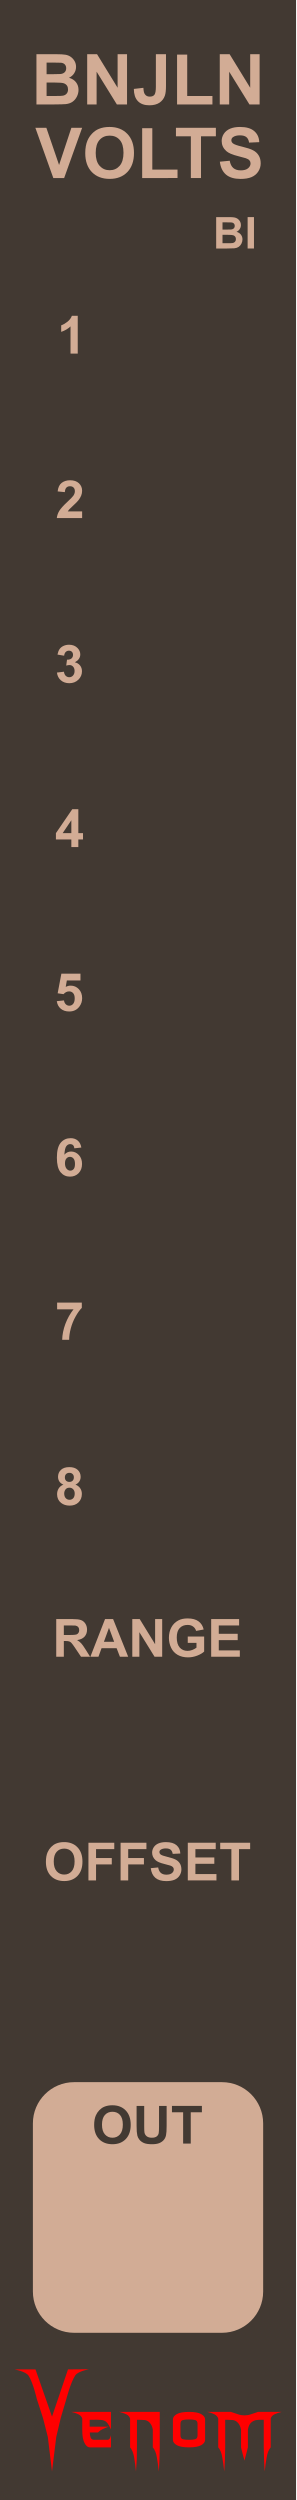
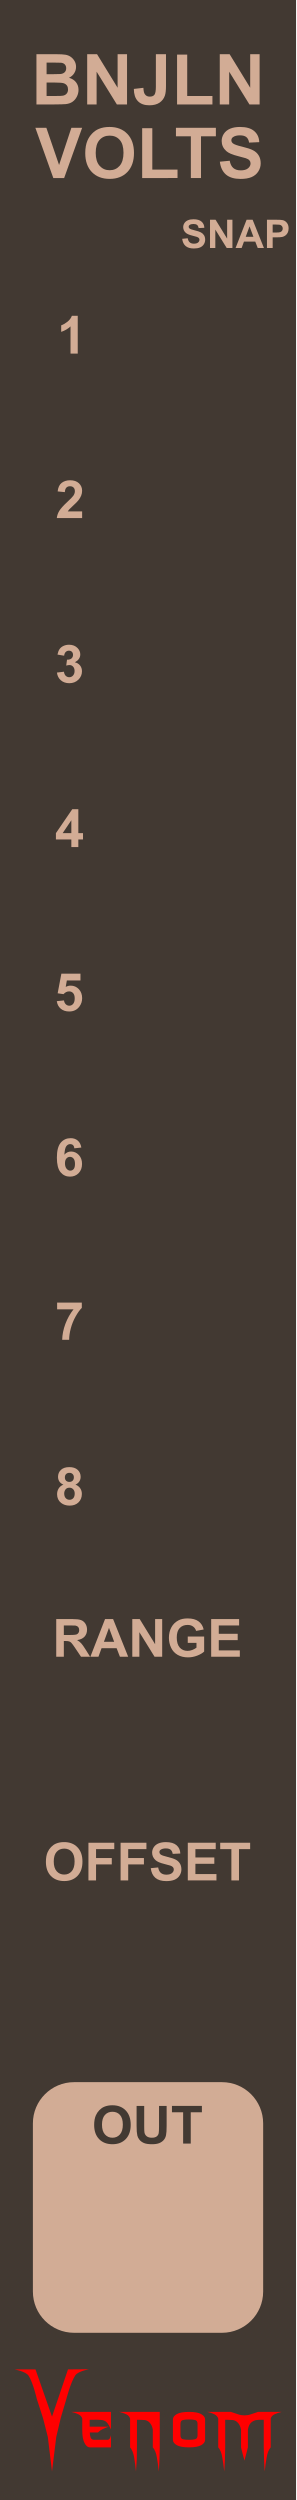
<svg xmlns="http://www.w3.org/2000/svg" width="45" height="380" viewBox="0 0 45 380" version="1.1" id="svg100">
  <defs id="defs7">
    <rect x="85" y="10" width="51.058" height="25" id="rect29906" />
    <linearGradient id="a8e142bb-541b-4903-be63-d5d069028a5d" x1="22.5" x2="22.5" y2="380" gradientUnits="userSpaceOnUse">
      <stop offset="0" stop-color="#ebebeb" id="stop2" />
      <stop offset="1" stop-color="#e1e1e1" id="stop4" />
    </linearGradient>
  </defs>
  <g id="layer2" style="display:inline">
    <g id="aea613ef-74be-49bf-be45-c0734aee674b" data-name="FND BG" style="fill:#423932;fill-opacity:1">
      <rect width="45" height="380" fill="url(#a8e142bb-541b-4903-be63-d5d069028a5d)" id="rect9" style="fill:#423932;fill-opacity:1" x="0" y="0" />
    </g>
  </g>
  <g id="layer3" style="display:inline">
    <g id="g42796" transform="matrix(0.304583,0,0,0.304583,-0.5624499,-12.68508)" style="fill:#ff0000">
      <g aria-label="enom" id="text4270-27" style="font-size:49.389px;line-height:1.25;font-family:'NECK ROMANCER';-inkscape-font-specification:'NECK ROMANCER, Normal';font-variant-ligatures:none;text-align:center;text-anchor:middle;fill:#ff0000;stroke-width:2.646">
        <path d="m 46.609,1249.244 q 0,1.158 0,3.425 3.183,0 9.453,0 -1.64,0.579 -2.99,1.206 -1.35,0.627 -2.363,1.688 -1.35,0 -4.051,0 0,1.495 0.434,2.556 0.386,1.109 1.833,1.109 2.267,0 6.801,0 0.482,-0.145 0.868,-0.627 0.338,-0.53 0.627,-1.736 0,2.026 0,6.125 -3.521,0 -10.563,0 -1.543,0 -2.653,-2.219 -1.109,-2.17 -1.109,-6.318 0,-1.978 0,-5.836 -0.386,-1.35 -1.881,-2.122 -1.495,-0.724 -3.569,-1.206 6.608,0 19.775,0 0,2.942 0,8.778 -1.206,-2.701 -2.219,-3.666 -1.013,-0.965 -2.701,-1.109 -0.916,-0.097 -2.17,-0.097 -1.206,0.048 -2.846,0.048 -0.241,0 -0.675,0 z" id="path42762" style="fill:#ff0000" />
        <path d="m 81.577,1245.289 q 0,5.884 0,17.701 0,3.087 -0.145,6.077 -0.096,3.039 -0.338,5.933 -0.386,-3.714 -0.965,-6.994 -0.531,-3.328 -2.026,-5.016 0,-2.99 0,-8.923 -0.241,-1.351 -0.723,-2.219 -0.482,-0.868 -1.061,-1.399 -1.109,-1.013 -2.412,-1.109 -1.35,-0.097 -2.267,-0.097 -0.482,0 -1.447,0 0,4.582 0,13.746 0,3.087 -0.096,6.077 -0.145,3.039 -0.386,5.933 -0.386,-3.714 -0.916,-6.994 -0.579,-3.328 -2.026,-5.016 0,-4.823 0,-14.373 -0.386,-1.35 -1.881,-2.122 -1.495,-0.724 -3.569,-1.206 6.752,0 20.257,0 z" id="path42764" style="fill:#ff0000" />
        <path d="m 104.197,1249.051 q 0,3.376 0,10.177 0,1.543 -1.929,2.653 -1.929,1.109 -6.077,1.109 -4.196,0 -6.125,-1.109 -1.929,-1.109 -1.929,-2.653 0,-3.376 0,-10.177 0,-1.543 1.929,-2.653 1.929,-1.109 6.125,-1.109 4.148,0 6.077,1.109 1.929,1.109 1.929,2.653 z m -3.762,7.91 q 0,-1.881 0,-5.643 0,-1.688 -1.254,-1.978 -1.206,-0.289 -2.99,-0.289 -1.833,0 -3.039,0.289 -1.254,0.289 -1.254,1.978 0,1.881 0,5.643 0,1.688 1.254,1.977 1.206,0.289 3.039,0.289 1.785,0 2.99,-0.289 1.254,-0.289 1.254,-1.977 z" id="path42766" style="fill:#ff0000" />
        <path d="m 142.348,1245.289 q -2.026,0.482 -3.521,1.206 -1.543,0.772 -1.881,2.122 0,4.775 0,14.373 -1.495,1.688 -2.026,5.016 -0.579,3.28 -0.965,6.994 -0.241,-2.894 -0.338,-5.933 -0.145,-2.99 -0.145,-6.077 0,-4.582 0,-13.746 -0.482,0 -1.399,0 -0.531,0 -1.158,0 -0.627,0 -1.302,0.145 -1.254,0.241 -2.412,1.206 -1.158,0.965 -1.64,3.473 0,2.99 0,8.923 -0.145,0.627 -0.289,1.109 -0.097,0.482 -0.193,0.82 -0.531,1.978 -0.386,1.351 0.193,-0.627 -0.289,1.158 -0.097,0.338 -0.241,0.868 -0.145,0.531 -0.338,1.302 -0.145,-0.675 -0.289,-1.206 -0.145,-0.482 -0.241,-0.82 -0.531,-2.026 -0.338,-1.302 0.193,0.772 -0.434,-1.688 -0.048,-0.289 -0.193,-0.724 -0.097,-0.386 -0.193,-0.868 0,-2.99 0,-8.923 -0.289,-1.351 -0.772,-2.219 -0.482,-0.868 -1.061,-1.399 -1.109,-1.013 -2.412,-1.109 -1.302,-0.097 -2.267,-0.097 -0.482,0 -1.399,0 0,4.582 0,13.746 0,3.087 -0.145,6.077 -0.097,3.039 -0.338,5.933 -0.386,-3.714 -0.965,-6.994 -0.531,-3.328 -2.026,-5.016 0,-4.823 0,-14.373 -0.386,-1.35 -1.881,-2.122 -1.495,-0.724 -3.569,-1.206 3.955,0 11.768,0 1.158,0.386 3.473,1.157 0.772,0.289 1.592,0.434 0.82,0.145 1.688,0.145 0.868,0 1.736,-0.145 0.82,-0.145 1.592,-0.434 1.158,-0.386 3.424,-1.157 3.955,0 11.768,0 z" id="path42768" style="fill:#ff0000" />
      </g>
      <g aria-label="V" transform="matrix(1.236317,0,0,0.8088538,-497.8809,123.4859)" id="text4270-3-5-2" style="font-size:78.506px;line-height:1.25;font-family:Nosferotica;-inkscape-font-specification:'Nosferotica, Normal';font-variant-ligatures:none;text-align:center;text-anchor:middle;fill:#ff0000;stroke-width:3.271">
        <path d="m 431.65,1360.686 8.574,-0.102 c 0,0 -4.408,1.088 -5.599,3.728 -1.881,4.169 -3.642,14.663 -3.642,14.663 l -2.233,11.519 -1.833,11.831 -1.718,21.311 -1.695,-21.311 -1.922,-11.521 -2.501,-11.829 c 0,0 -1.52,-10.287 -3.383,-14.483 -1.145,-2.579 -5.634,-3.806 -5.634,-3.806 h 8.466 l 6.669,29.157 z" id="path30410" style="fill:#ff0000" />
      </g>
    </g>
  </g>
  <g id="layer4" style="display:inline">
    <rect style="fill:#d2ac95;fill-opacity:1;stroke:none;stroke-width:0.624" id="rect17730" width="35" height="38.099" x="5" y="316.487" ry="6.266" rx="6.266" />
    <g aria-label="1" id="text16671" style="font-weight:bold;font-size:8.001px;line-height:1.25;font-family:Arial;-inkscape-font-specification:'Arial, Bold';font-variant-ligatures:none;text-align:center;text-anchor:middle;display:inline;fill:#d2ac95;fill-opacity:1" transform="translate(-11.94128,14)">
      <path d="m 23.758,39.75 h -1.098 v -4.137 q -0.602,0.563 -1.418,0.832 v -0.996 q 0.43,-0.141 0.934,-0.531 0.504,-0.395 0.691,-0.918 h 0.891 z" id="path19468" style="fill:#d2ac95;fill-opacity:1" />
    </g>
    <g aria-label="2" id="text16671-3" style="font-weight:bold;font-size:8.001px;line-height:1.25;font-family:Arial;-inkscape-font-specification:'Arial, Bold';font-variant-ligatures:none;text-align:center;text-anchor:middle;display:inline;fill:#d2ac95;fill-opacity:1" transform="translate(-12.17353,8.00237)">
      <path d="m 24.656,69.728 v 1.02 h -3.848 q 0.062,-0.578 0.375,-1.094 0.313,-0.52 1.234,-1.375 0.742,-0.691 0.91,-0.938 0.227,-0.34 0.227,-0.672 0,-0.367 -0.199,-0.563 -0.195,-0.199 -0.543,-0.199 -0.344,0 -0.547,0.207 -0.203,0.207 -0.234,0.688 l -1.094,-0.109 q 0.098,-0.906 0.613,-1.301 0.516,-0.395 1.289,-0.395 0.848,0 1.332,0.457 0.484,0.457 0.484,1.137 0,0.387 -0.141,0.738 -0.137,0.348 -0.438,0.731 -0.199,0.254 -0.719,0.731 -0.52,0.477 -0.66,0.633 -0.137,0.156 -0.223,0.305 z" id="path19471" style="fill:#d2ac95;fill-opacity:1" />
    </g>
    <g aria-label="3" id="text16671-3-6" style="font-weight:bold;font-size:8.001px;line-height:1.25;font-family:Arial;-inkscape-font-specification:'Arial, Bold';font-variant-ligatures:none;text-align:center;text-anchor:middle;display:inline;fill:#d2ac95;fill-opacity:1" transform="translate(-11.90046,2.004747)">
      <path d="m 20.557,100.226 1.063,-0.129 q 0.051,0.406 0.273,0.621 0.223,0.215 0.539,0.215 0.34,0 0.57,-0.258 0.234,-0.258 0.234,-0.695 0,-0.414 -0.223,-0.656 -0.223,-0.242 -0.543,-0.242 -0.211,0 -0.504,0.082 l 0.121,-0.895 q 0.445,0.012 0.68,-0.191 0.234,-0.207 0.234,-0.547 0,-0.289 -0.172,-0.461 -0.172,-0.172 -0.457,-0.172 -0.281,0 -0.481,0.195 -0.199,0.195 -0.242,0.57 l -1.012,-0.172 q 0.105,-0.52 0.316,-0.828 0.215,-0.313 0.594,-0.488 0.383,-0.18 0.856,-0.18 0.809,0 1.297,0.516 0.402,0.422 0.402,0.953 0,0.754 -0.824,1.203 0.492,0.105 0.785,0.473 0.297,0.367 0.297,0.887 0,0.754 -0.551,1.285 -0.551,0.531 -1.371,0.531 -0.777,0 -1.289,-0.445 -0.512,-0.449 -0.594,-1.172 z" id="path19474" style="fill:#d2ac95;fill-opacity:1" />
    </g>
    <g aria-label="4" id="text16671-3-9" style="font-weight:bold;font-size:8.001px;line-height:1.25;font-family:Arial;-inkscape-font-specification:'Arial, Bold';font-variant-ligatures:none;text-align:center;text-anchor:middle;display:inline;fill:#d2ac95;fill-opacity:1" transform="translate(-12.25752,-3.9929)">
      <path d="m 23.101,132.743 v -1.152 h -2.344 v -0.961 l 2.485,-3.637 h 0.922 v 3.633 h 0.711 v 0.965 H 24.164 v 1.152 z m 0,-2.117 v -1.957 l -1.317,1.957 z" id="path19477" style="fill:#d2ac95;fill-opacity:1" />
    </g>
    <g aria-label="5" id="text16671-3-4" style="font-weight:bold;font-size:8.001px;line-height:1.25;font-family:Arial;-inkscape-font-specification:'Arial, Bold';font-variant-ligatures:none;text-align:center;text-anchor:middle;display:inline;fill:#d2ac95;fill-opacity:1" transform="translate(-11.75481,-9.99067)">
      <path d="m 20.388,162.167 1.094,-0.113 q 0.047,0.371 0.277,0.59 0.23,0.215 0.531,0.215 0.344,0 0.582,-0.277 0.238,-0.281 0.238,-0.844 0,-0.527 -0.238,-0.789 -0.234,-0.266 -0.613,-0.266 -0.473,0 -0.848,0.418 l -0.891,-0.129 0.563,-2.981 h 2.903 v 1.027 h -2.07 l -0.172,0.973 q 0.367,-0.184 0.75,-0.184 0.731,0 1.238,0.531 0.508,0.531 0.508,1.379 0,0.707 -0.41,1.262 -0.559,0.758 -1.551,0.758 -0.793,0 -1.293,-0.426 -0.5,-0.426 -0.598,-1.145 z" id="path19480" style="fill:#d2ac95;fill-opacity:1" />
    </g>
    <g aria-label="6" id="text16671-3-8" style="font-weight:bold;font-size:8.001px;line-height:1.25;font-family:Arial;-inkscape-font-specification:'Arial, Bold';font-variant-ligatures:none;text-align:center;text-anchor:middle;display:inline;fill:#d2ac95;fill-opacity:1" transform="translate(-11.72551,-15.98815)">
      <path d="m 24.091,190.414 -1.063,0.117 q -0.039,-0.328 -0.203,-0.484 -0.164,-0.156 -0.426,-0.156 -0.348,0 -0.59,0.313 -0.238,0.313 -0.301,1.301 0.41,-0.484 1.02,-0.484 0.688,0 1.176,0.523 0.492,0.523 0.492,1.352 0,0.879 -0.516,1.41 -0.516,0.531 -1.324,0.531 -0.867,0 -1.426,-0.672 -0.559,-0.676 -0.559,-2.211 0,-1.574 0.582,-2.27 0.582,-0.695 1.512,-0.695 0.652,0 1.078,0.367 0.43,0.363 0.547,1.059 z m -2.488,2.395 q 0,0.535 0.246,0.828 0.246,0.289 0.563,0.289 0.305,0 0.508,-0.238 0.203,-0.238 0.203,-0.781 0,-0.559 -0.219,-0.816 -0.219,-0.262 -0.547,-0.262 -0.316,0 -0.535,0.25 -0.219,0.246 -0.219,0.731 z" id="path19483" style="fill:#d2ac95;fill-opacity:1" />
    </g>
    <g aria-label="7" id="text16671-3-48" style="font-weight:bold;font-size:8.001px;line-height:1.25;font-family:Arial;-inkscape-font-specification:'Arial, Bold';font-variant-ligatures:none;text-align:center;text-anchor:middle;display:inline;fill:#d2ac95;fill-opacity:1" transform="translate(-11.69036,-21.9858)">
      <path d="m 20.372,221.005 v -1.02 h 3.754 v 0.797 q -0.465,0.457 -0.945,1.313 -0.481,0.856 -0.734,1.82 -0.25,0.961 -0.246,1.719 h -1.059 q 0.027,-1.188 0.488,-2.422 0.465,-1.234 1.238,-2.207 z" id="path19486" style="fill:#d2ac95;fill-opacity:1" />
    </g>
    <g aria-label="8" id="text16671-3-2" style="font-weight:bold;font-size:8.001px;line-height:1.25;font-family:Arial;-inkscape-font-specification:'Arial, Bold';font-variant-ligatures:none;text-align:center;text-anchor:middle;display:inline;fill:#d2ac95;fill-opacity:1" transform="translate(-11.90437,-27.98341)">
      <path d="m 21.537,253.644 q -0.426,-0.18 -0.621,-0.492 -0.191,-0.316 -0.191,-0.691 0,-0.641 0.445,-1.059 0.449,-0.418 1.274,-0.418 0.816,0 1.266,0.418 0.453,0.418 0.453,1.059 0,0.398 -0.207,0.711 -0.207,0.309 -0.582,0.473 0.477,0.191 0.723,0.559 0.25,0.367 0.25,0.848 0,0.793 -0.508,1.289 -0.504,0.496 -1.344,0.496 -0.781,0 -1.301,-0.41 -0.613,-0.484 -0.613,-1.328 0,-0.465 0.23,-0.852 0.23,-0.391 0.727,-0.602 z m 0.227,-1.106 q 0,0.328 0.184,0.512 0.188,0.184 0.496,0.184 0.313,0 0.5,-0.184 0.188,-0.188 0.188,-0.516 0,-0.309 -0.188,-0.492 -0.184,-0.188 -0.488,-0.188 -0.316,0 -0.504,0.188 -0.188,0.188 -0.188,0.496 z m -0.102,2.453 q 0,0.453 0.23,0.707 0.234,0.254 0.582,0.254 0.34,0 0.563,-0.242 0.223,-0.246 0.223,-0.707 0,-0.402 -0.227,-0.645 -0.227,-0.246 -0.574,-0.246 -0.402,0 -0.602,0.277 -0.195,0.277 -0.195,0.602 z" id="path19489" style="fill:#d2ac95;fill-opacity:1" />
    </g>
    <g id="g25703" style="fill:#d2ac95;fill-opacity:1">
      <g aria-label="BNJLN" id="text3264" style="font-weight:bold;font-size:10.667px;line-height:1.25;font-family:Arial;-inkscape-font-specification:'Arial, Bold';font-variant-ligatures:none;text-align:center;text-anchor:middle;fill:#d2ac95;fill-opacity:1" transform="translate(160.8091,2)">
        <path d="m -155.27,6.24 h 3.052 q 0.906,0 1.349,0.078 0.448,0.073 0.797,0.313 0.354,0.24 0.589,0.641 0.234,0.396 0.234,0.891 0,0.536 -0.292,0.984 -0.286,0.448 -0.781,0.672 0.698,0.203 1.073,0.693 0.375,0.49 0.375,1.151 0,0.521 -0.245,1.016 -0.24,0.49 -0.661,0.786 -0.417,0.292 -1.031,0.359 -0.385,0.042 -1.859,0.052 h -2.599 z m 1.542,1.271 V 9.276 h 1.01 q 0.901,0 1.12,-0.026 0.396,-0.047 0.62,-0.271 0.229,-0.229 0.229,-0.599 0,-0.354 -0.198,-0.573 -0.193,-0.224 -0.578,-0.271 -0.229,-0.026 -1.318,-0.026 z m 0,3.036 v 2.042 h 1.427 q 0.833,0 1.057,-0.047 0.344,-0.062 0.557,-0.302 0.219,-0.245 0.219,-0.651 0,-0.344 -0.167,-0.583 -0.167,-0.24 -0.484,-0.349 -0.312,-0.109 -1.365,-0.109 z" id="path6857" style="fill:#d2ac95;fill-opacity:1" />
        <path d="M -147.557,13.875 V 6.24 h 1.5 l 3.125,5.099 V 6.24 h 1.432 v 7.635 h -1.547 l -3.078,-4.979 v 4.979 z" id="path6859" style="fill:#d2ac95;fill-opacity:1" />
        <path d="m -137.114,6.24 h 1.536 v 4.833 q 0,0.948 -0.167,1.458 -0.224,0.667 -0.813,1.073 -0.589,0.401 -1.552,0.401 -1.13,0 -1.74,-0.63 -0.609,-0.635 -0.615,-1.859 l 1.453,-0.167 q 0.026,0.656 0.193,0.927 0.25,0.411 0.76,0.411 0.516,0 0.729,-0.292 0.214,-0.297 0.214,-1.224 z" id="path6861" style="fill:#d2ac95;fill-opacity:1" />
        <path d="M -133.895,13.875 V 6.302 h 1.542 v 6.286 h 3.833 v 1.286 z" id="path6863" style="fill:#d2ac95;fill-opacity:1" />
        <path d="M -127.405,13.875 V 6.24 h 1.5 l 3.125,5.099 V 6.24 h 1.432 v 7.635 h -1.547 l -3.078,-4.979 v 4.979 z" id="path6865" style="fill:#d2ac95;fill-opacity:1" />
      </g>
      <g aria-label="VOLTS" id="text6481" style="font-weight:bold;font-size:10.667px;line-height:1.25;font-family:Arial;-inkscape-font-specification:'Arial, Bold';font-variant-ligatures:none;text-align:center;text-anchor:middle;display:inline;fill:#d2ac95;fill-opacity:1">
        <path d="M 8.104,27.062 5.375,19.427 h 1.672 l 1.932,5.651 1.87,-5.651 h 1.635 L 9.75,27.062 Z" id="path19506" style="fill:#d2ac95;fill-opacity:1" />
        <path d="m 12.958,23.291 q 0,-1.167 0.349,-1.958 0.26,-0.583 0.708,-1.047 0.453,-0.464 0.99,-0.688 0.714,-0.302 1.646,-0.302 1.688,0 2.698,1.047 1.016,1.047 1.016,2.911 0,1.849 -1.005,2.896 -1.005,1.042 -2.688,1.042 -1.703,0 -2.708,-1.036 -1.005,-1.042 -1.005,-2.865 z m 1.589,-0.052 q 0,1.297 0.599,1.969 0.599,0.667 1.521,0.667 0.922,0 1.51,-0.661 0.594,-0.667 0.594,-1.995 0,-1.313 -0.578,-1.958 -0.573,-0.646 -1.526,-0.646 -0.953,0 -1.536,0.656 -0.583,0.651 -0.583,1.969 z" id="path19508" style="fill:#d2ac95;fill-opacity:1" />
        <path d="m 21.609,27.062 v -7.573 h 1.542 v 6.286 h 3.833 v 1.286 z" id="path19510" style="fill:#d2ac95;fill-opacity:1" />
        <path d="m 29.01,27.062 v -6.344 h -2.266 v -1.292 h 6.068 v 1.292 h -2.26 v 6.344 z" id="path19512" style="fill:#d2ac95;fill-opacity:1" />
        <path d="m 33.417,24.578 1.5,-0.146 q 0.135,0.755 0.547,1.109 0.417,0.354 1.12,0.354 0.745,0 1.12,-0.313 0.38,-0.318 0.38,-0.74 0,-0.271 -0.161,-0.458 -0.156,-0.193 -0.552,-0.333 -0.271,-0.094 -1.234,-0.333 -1.24,-0.307 -1.74,-0.755 -0.703,-0.63 -0.703,-1.536 0,-0.583 0.328,-1.089 0.333,-0.51 0.953,-0.776 0.625,-0.266 1.505,-0.266 1.438,0 2.161,0.63 0.729,0.63 0.766,1.682 l -1.542,0.068 q -0.099,-0.589 -0.427,-0.844 -0.323,-0.26 -0.974,-0.26 -0.672,0 -1.052,0.276 -0.245,0.177 -0.245,0.474 0,0.271 0.229,0.464 0.292,0.245 1.417,0.51 1.125,0.266 1.661,0.552 0.542,0.281 0.844,0.776 0.307,0.49 0.307,1.214 0,0.656 -0.365,1.229 -0.365,0.573 -1.031,0.854 -0.667,0.276 -1.661,0.276 -1.448,0 -2.224,-0.667 -0.776,-0.672 -0.927,-1.953 z" id="path19514" style="fill:#d2ac95;fill-opacity:1" />
      </g>
    </g>
-     <g aria-label="BI" id="text27611" style="font-weight:bold;font-size:6.667px;line-height:1.25;font-family:Arial;-inkscape-font-specification:'Arial, Bold';font-variant-ligatures:none;text-align:center;text-anchor:middle;fill:#d2ac95;fill-opacity:1" transform="translate(-2.999995,-25)">
-       <path d="m 35.857,58 h 1.908 q 0.566,0 0.843,0.049 0.28,0.046 0.498,0.195 0.221,0.15 0.368,0.4 0.146,0.247 0.146,0.557 0,0.335 -0.182,0.615 -0.179,0.28 -0.488,0.42 0.436,0.127 0.671,0.433 0.234,0.306 0.234,0.719 0,0.326 -0.153,0.635 -0.15,0.306 -0.413,0.492 -0.26,0.182 -0.645,0.225 -0.241,0.026 -1.162,0.033 h -1.624 z m 0.964,0.794 v 1.104 h 0.632 q 0.563,0 0.7,-0.016 0.247,-0.029 0.387,-0.169 0.143,-0.143 0.143,-0.374 0,-0.221 -0.124,-0.358 -0.12,-0.14 -0.361,-0.169 -0.143,-0.016 -0.824,-0.016 z m 0,1.898 V 61.968 h 0.892 q 0.521,0 0.661,-0.029 0.215,-0.039 0.348,-0.189 0.137,-0.153 0.137,-0.407 0,-0.215 -0.104,-0.365 -0.104,-0.15 -0.303,-0.218 -0.195,-0.068 -0.853,-0.068 z" id="path33544" style="fill:#d2ac95;fill-opacity:1" />
-       <path d="m 40.639,62.772 v -4.772 h 0.964 v 4.772 z" id="path33546" style="fill:#d2ac95;fill-opacity:1" />
-     </g>
    <g aria-label="RANGE" id="text38121" style="font-weight:bold;font-size:8px;line-height:1.25;font-family:Arial;-inkscape-font-specification:'Arial, Bold';font-variant-ligatures:none;text-align:center;text-anchor:middle;display:inline;fill:#d2ac95;fill-opacity:1" transform="translate(133.855,11.02328)">
      <path d="m -125.308,240.801 v -5.727 h 2.434 q 0.918,0 1.332,0.156 0.418,0.152 0.668,0.547 0.25,0.395 0.25,0.902 0,0.645 -0.379,1.066 -0.379,0.418 -1.133,0.527 0.375,0.219 0.617,0.48 0.246,0.262 0.66,0.93 l 0.699,1.117 h -1.383 l -0.836,-1.246 q -0.445,-0.668 -0.609,-0.84 -0.164,-0.176 -0.348,-0.238 -0.184,-0.066 -0.582,-0.066 h -0.234 v 2.391 z m 1.156,-3.305 h 0.855 q 0.832,0 1.039,-0.07 0.207,-0.07 0.324,-0.242 0.117,-0.172 0.117,-0.43 0,-0.289 -0.156,-0.465 -0.152,-0.18 -0.434,-0.227 -0.141,-0.019 -0.844,-0.019 h -0.902 z" id="path45700" style="fill:#d2ac95;fill-opacity:1" />
      <path d="m -114.371,240.801 h -1.258 l -0.5,-1.301 h -2.289 l -0.473,1.301 h -1.227 l 2.23,-5.727 h 1.223 z m -2.129,-2.266 -0.789,-2.125 -0.773,2.125 z" id="path45702" style="fill:#d2ac95;fill-opacity:1" />
      <path d="m -113.746,240.801 v -5.727 h 1.125 l 2.344,3.824 v -3.824 h 1.074 v 5.727 h -1.16 l -2.309,-3.734 v 3.734 z" id="path45704" style="fill:#d2ac95;fill-opacity:1" />
      <path d="m -105.316,238.695 v -0.965 h 2.492 v 2.281 q -0.363,0.352 -1.055,0.621 -0.688,0.266 -1.395,0.266 -0.898,0 -1.566,-0.375 -0.668,-0.379 -1.004,-1.078 -0.336,-0.703 -0.336,-1.527 0,-0.895 0.375,-1.59 0.375,-0.695 1.098,-1.066 0.551,-0.285 1.371,-0.285 1.066,0 1.664,0.449 0.602,0.445 0.773,1.234 l -1.148,0.215 q -0.121,-0.422 -0.457,-0.664 -0.332,-0.246 -0.832,-0.246 -0.758,0 -1.207,0.48 -0.445,0.48 -0.445,1.426 0,1.02 0.453,1.531 0.453,0.508 1.188,0.508 0.363,0 0.727,-0.141 0.367,-0.145 0.629,-0.348 v -0.727 z" id="path45706" style="fill:#d2ac95;fill-opacity:1" />
      <path d="m -101.757,240.801 v -5.727 h 4.246 v 0.969 h -3.09 v 1.27 h 2.875 v 0.965 h -2.875 v 1.559 h 3.199 v 0.965 z" id="path45708" style="fill:#d2ac95;fill-opacity:1" />
    </g>
    <g aria-label="OFFSET" id="text38121-7" style="font-weight:bold;font-size:8px;line-height:1.25;font-family:Arial;-inkscape-font-specification:'Arial, Bold';font-variant-ligatures:none;text-align:center;text-anchor:middle;display:inline;fill:#d2ac95;fill-opacity:1" transform="translate(133.857,9.03867)">
      <path d="m -126.878,273.957 q 0,-0.875 0.262,-1.469 0.195,-0.438 0.531,-0.785 0.34,-0.348 0.742,-0.516 0.535,-0.227 1.234,-0.227 1.266,0 2.023,0.785 0.762,0.785 0.762,2.184 0,1.387 -0.754,2.172 -0.754,0.781 -2.016,0.781 -1.277,0 -2.031,-0.777 -0.754,-0.781 -0.754,-2.148 z m 1.191,-0.039 q 0,0.973 0.449,1.477 0.449,0.5 1.141,0.5 0.691,0 1.133,-0.496 0.445,-0.5 0.445,-1.496 0,-0.984 -0.434,-1.469 -0.43,-0.484 -1.145,-0.484 -0.715,0 -1.152,0.492 -0.438,0.488 -0.438,1.477 z" id="path45711" style="fill:#d2ac95;fill-opacity:1" />
      <path d="m -120.414,276.786 v -5.727 h 3.926 v 0.969 h -2.77 v 1.355 h 2.391 v 0.969 h -2.391 v 2.434 z" id="path45713" style="fill:#d2ac95;fill-opacity:1" />
      <path d="m -115.527,276.786 v -5.727 h 3.926 v 0.969 h -2.77 v 1.355 h 2.391 v 0.969 h -2.391 v 2.434 z" id="path45715" style="fill:#d2ac95;fill-opacity:1" />
      <path d="m -110.941,274.922 1.125,-0.109 q 0.102,0.566 0.41,0.832 0.312,0.266 0.84,0.266 0.559,0 0.84,-0.234 0.285,-0.238 0.285,-0.555 0,-0.203 -0.121,-0.344 -0.117,-0.145 -0.414,-0.25 -0.203,-0.07 -0.926,-0.25 -0.93,-0.23 -1.305,-0.566 -0.527,-0.473 -0.527,-1.152 0,-0.438 0.246,-0.816 0.25,-0.383 0.715,-0.582 0.469,-0.199 1.129,-0.199 1.078,0 1.621,0.473 0.547,0.473 0.574,1.262 l -1.156,0.051 q -0.074,-0.441 -0.32,-0.633 -0.242,-0.195 -0.73,-0.195 -0.504,0 -0.789,0.207 -0.184,0.133 -0.184,0.355 0,0.203 0.172,0.348 0.219,0.184 1.062,0.383 0.844,0.199 1.246,0.414 0.406,0.211 0.633,0.582 0.23,0.367 0.23,0.91 0,0.492 -0.273,0.922 -0.273,0.43 -0.773,0.641 -0.5,0.207 -1.246,0.207 -1.086,0 -1.668,-0.5 -0.582,-0.504 -0.695,-1.465 z" id="path45717" style="fill:#d2ac95;fill-opacity:1" />
      <path d="m -105.312,276.786 v -5.727 h 4.246 v 0.969 h -3.09 v 1.27 h 2.875 v 0.965 h -2.875 v 1.559 h 3.199 v 0.965 z" id="path45719" style="fill:#d2ac95;fill-opacity:1" />
      <path d="m -98.687,276.786 v -4.758 h -1.699 v -0.969 h 4.551 v 0.969 H -97.531 v 4.758 z" id="path45721" style="fill:#d2ac95;fill-opacity:1" />
+     </g>
+     <g aria-label="SNAP" id="text49623" style="font-weight:bold;font-size:6px;line-height:1.25;font-family:Arial;-inkscape-font-specification:'Arial, Bold';font-variant-ligatures:none;text-align:center;text-anchor:middle;display:inline;fill:#d2ac95;fill-opacity:1">
+       <path d="m 27.691,36.299 0.844,-0.082 q 0.076,0.425 0.308,0.624 0.234,0.199 0.63,0.199 0.419,0 0.63,-0.176 0.214,-0.179 0.214,-0.416 0,-0.152 -0.091,-0.258 -0.088,-0.108 -0.311,-0.188 -0.152,-0.053 -0.694,-0.188 -0.697,-0.173 -0.979,-0.425 -0.396,-0.354 -0.396,-0.864 0,-0.328 0.185,-0.612 0.188,-0.287 0.536,-0.437 0.352,-0.149 0.847,-0.149 0.809,0 1.216,0.354 0.41,0.354 0.431,0.946 l -0.867,0.038 q -0.056,-0.331 -0.24,-0.475 -0.182,-0.146 -0.548,-0.146 -0.378,0 -0.592,0.155 -0.138,0.1 -0.138,0.267 0,0.152 0.129,0.261 0.164,0.138 0.797,0.287 0.633,0.149 0.935,0.311 0.305,0.158 0.475,0.437 0.173,0.275 0.173,0.683 0,0.369 -0.205,0.691 -0.205,0.322 -0.58,0.48 -0.375,0.155 -0.935,0.155 -0.814,0 -1.251,-0.375 -0.437,-0.378 -0.521,-1.099 z" id="path54779" style="fill:#d2ac95;fill-opacity:1" />
+       <path d="m 31.921,37.696 v -4.295 h 0.844 l 1.758,2.868 v -2.868 h 0.806 v 4.295 h -0.87 l -1.731,-2.801 v 2.801 z" id="path54781" style="fill:#d2ac95;fill-opacity:1" />
+       <path d="m 40.118,37.696 h -0.943 l -0.375,-0.976 h -1.717 l -0.354,0.976 h -0.92 l 1.673,-4.295 h 0.917 z m -1.597,-1.699 -0.592,-1.594 -0.58,1.594 z" id="path54783" style="fill:#d2ac95;fill-opacity:1" />
+       <path d="m 40.578,37.696 v -4.295 h 1.392 q 0.791,0 1.031,0.064 0.369,0.097 0.618,0.422 0.249,0.322 0.249,0.835 0,0.396 -0.144,0.665 -0.144,0.27 -0.366,0.425 -0.22,0.152 -0.448,0.202 -0.311,0.062 -0.899,0.062 h -0.565 v 1.62 z m 0.867,-3.568 v 1.219 h 0.475 q 0.513,0 0.686,-0.067 0.173,-0.067 0.27,-0.211 0.1,-0.144 0.1,-0.334 0,-0.234 -0.138,-0.387 -0.138,-0.152 -0.349,-0.19 -0.155,-0.029 -0.624,-0.029 z" id="path54785" style="fill:#d2ac95;fill-opacity:1" />
    </g>
  </g>
  <g id="layer5" style="display:inline">
    <g aria-label="OUT" id="text23861" style="font-weight:bold;font-size:8px;line-height:1.25;font-family:Arial;-inkscape-font-specification:'Arial, Bold';font-variant-ligatures:none;text-align:center;text-anchor:middle;display:inline;fill:#423932;fill-opacity:1">
      <path d="m 14.312,322.996 q 0,-0.875 0.262,-1.469 0.195,-0.438 0.531,-0.785 0.34,-0.348 0.742,-0.516 Q 16.383,320 17.082,320 q 1.266,0 2.023,0.785 0.762,0.785 0.762,2.184 0,1.387 -0.754,2.172 -0.754,0.781 -2.016,0.781 -1.277,0 -2.031,-0.777 -0.754,-0.781 -0.754,-2.148 z m 1.191,-0.039 q 0,0.973 0.449,1.477 0.449,0.5 1.141,0.5 0.691,0 1.133,-0.496 0.445,-0.5 0.445,-1.496 0,-0.984 -0.434,-1.469 -0.43,-0.484 -1.145,-0.484 -0.715,0 -1.152,0.492 -0.438,0.488 -0.438,1.477 z" id="path33648" style="fill:#423932;fill-opacity:1" />
      <path d="m 20.762,320.098 h 1.156 v 3.102 q 0,0.738 0.043,0.957 0.074,0.352 0.352,0.566 0.281,0.211 0.766,0.211 0.492,0 0.742,-0.199 0.25,-0.203 0.301,-0.496 0.051,-0.293 0.051,-0.973 v -3.168 h 1.156 v 3.008 q 0,1.031 -0.094,1.457 -0.094,0.426 -0.348,0.719 -0.25,0.293 -0.672,0.469 -0.422,0.172 -1.102,0.172 -0.82,0 -1.246,-0.188 -0.422,-0.191 -0.668,-0.492 -0.246,-0.305 -0.324,-0.637 -0.113,-0.492 -0.113,-1.453 z" id="path33650" style="fill:#423932;fill-opacity:1" />
      <path d="m 27.836,325.824 v -4.758 h -1.699 v -0.969 H 30.688 v 0.969 h -1.695 v 4.758 z" id="path33652" style="fill:#423932;fill-opacity:1" />
    </g>
  </g>
  <text xml:space="preserve" id="text29904" style="font-weight:bold;font-size:8px;line-height:1.25;font-family:Arial;-inkscape-font-specification:'Arial, Bold';font-variant-ligatures:none;text-align:center;white-space:pre;shape-inside:url(#rect29906)" transform="translate(-2.6024628e-4)" />
  <g id="layer1" style="display:none">
    <circle style="display:inline;fill:#ff0000;stroke:#ff0000;stroke-width:1.949;stroke-opacity:1" id="path1065-7-2-3-2-2-6-4" cx="22.5" cy="265" r="10.025" />
    <circle style="display:inline;fill:#ff0000;stroke:#ff0000;stroke-width:1.949;stroke-opacity:1" id="path1065-7-2-3-2-2-6-6" cx="22.5" cy="299" r="10.025" />
    <circle style="display:inline;fill:#ff0000;stroke:#ff0000;stroke-width:1.949;stroke-opacity:1" id="path1065-7-2-3-2-2-3" cx="22.5" cy="339.5" r="10.525" />
    <ellipse style="display:inline;fill:#ff0000;stroke:#ff0000;stroke-width:1.441;stroke-opacity:1" id="path1065-7-2-8-1-1-3-1-5-9-7-9" cx="22.5" cy="58.5" rx="7.78" ry="7.78" />
    <ellipse style="display:inline;fill:#ff0000;stroke:#ff0000;stroke-width:1.441;stroke-opacity:1" id="path1065-7-2-8-1-1-3-1-5-9-3-2" cx="22.5" cy="83.5" rx="7.78" ry="7.78" />
    <ellipse style="display:inline;fill:#ff0000;stroke:#ff0000;stroke-width:1.441;stroke-opacity:1" id="path1065-7-2-8-1-1-3-1-5-9-1-4" cx="22.5" cy="108.5" rx="7.78" ry="7.78" />
    <ellipse style="display:inline;fill:#ff0000;stroke:#ff0000;stroke-width:1.441;stroke-opacity:1" id="path1065-7-2-8-1-1-3-1-5-9-9-2" cx="22.5" cy="133.5" rx="7.78" ry="7.78" />
    <ellipse style="display:inline;fill:#ff0000;stroke:#ff0000;stroke-width:1.441;stroke-opacity:1" id="path1065-7-2-8-1-1-3-1-5-9-8" cx="22.5" cy="158.5" rx="7.78" ry="7.78" />
    <ellipse style="display:inline;fill:#ff0000;stroke:#ff0000;stroke-width:1.441;stroke-opacity:1" id="path1065-7-2-8-1-1-3-1-5-9-2" cx="22.5" cy="183.5" rx="7.78" ry="7.78" />
    <ellipse style="display:inline;fill:#ff0000;stroke:#ff0000;stroke-width:1.441;stroke-opacity:1" id="path1065-7-2-8-1-1-3-1-5-9-33" cx="22.5" cy="208.5" rx="7.78" ry="7.78" />
    <ellipse style="display:inline;fill:#ff0000;stroke:#ff0000;stroke-width:1.441;stroke-opacity:1" id="path1065-7-2-8-1-1-3-1-5-9-91" cx="22.5" cy="233.5" rx="7.78" ry="7.78" />
    <circle style="display:inline;fill:#ff0000;stroke:#ff0000;stroke-width:0.641;stroke-opacity:1" id="path1065-7-2-3-2" cx="35.78" cy="42.625" r="3.459" />
  </g>
</svg>
